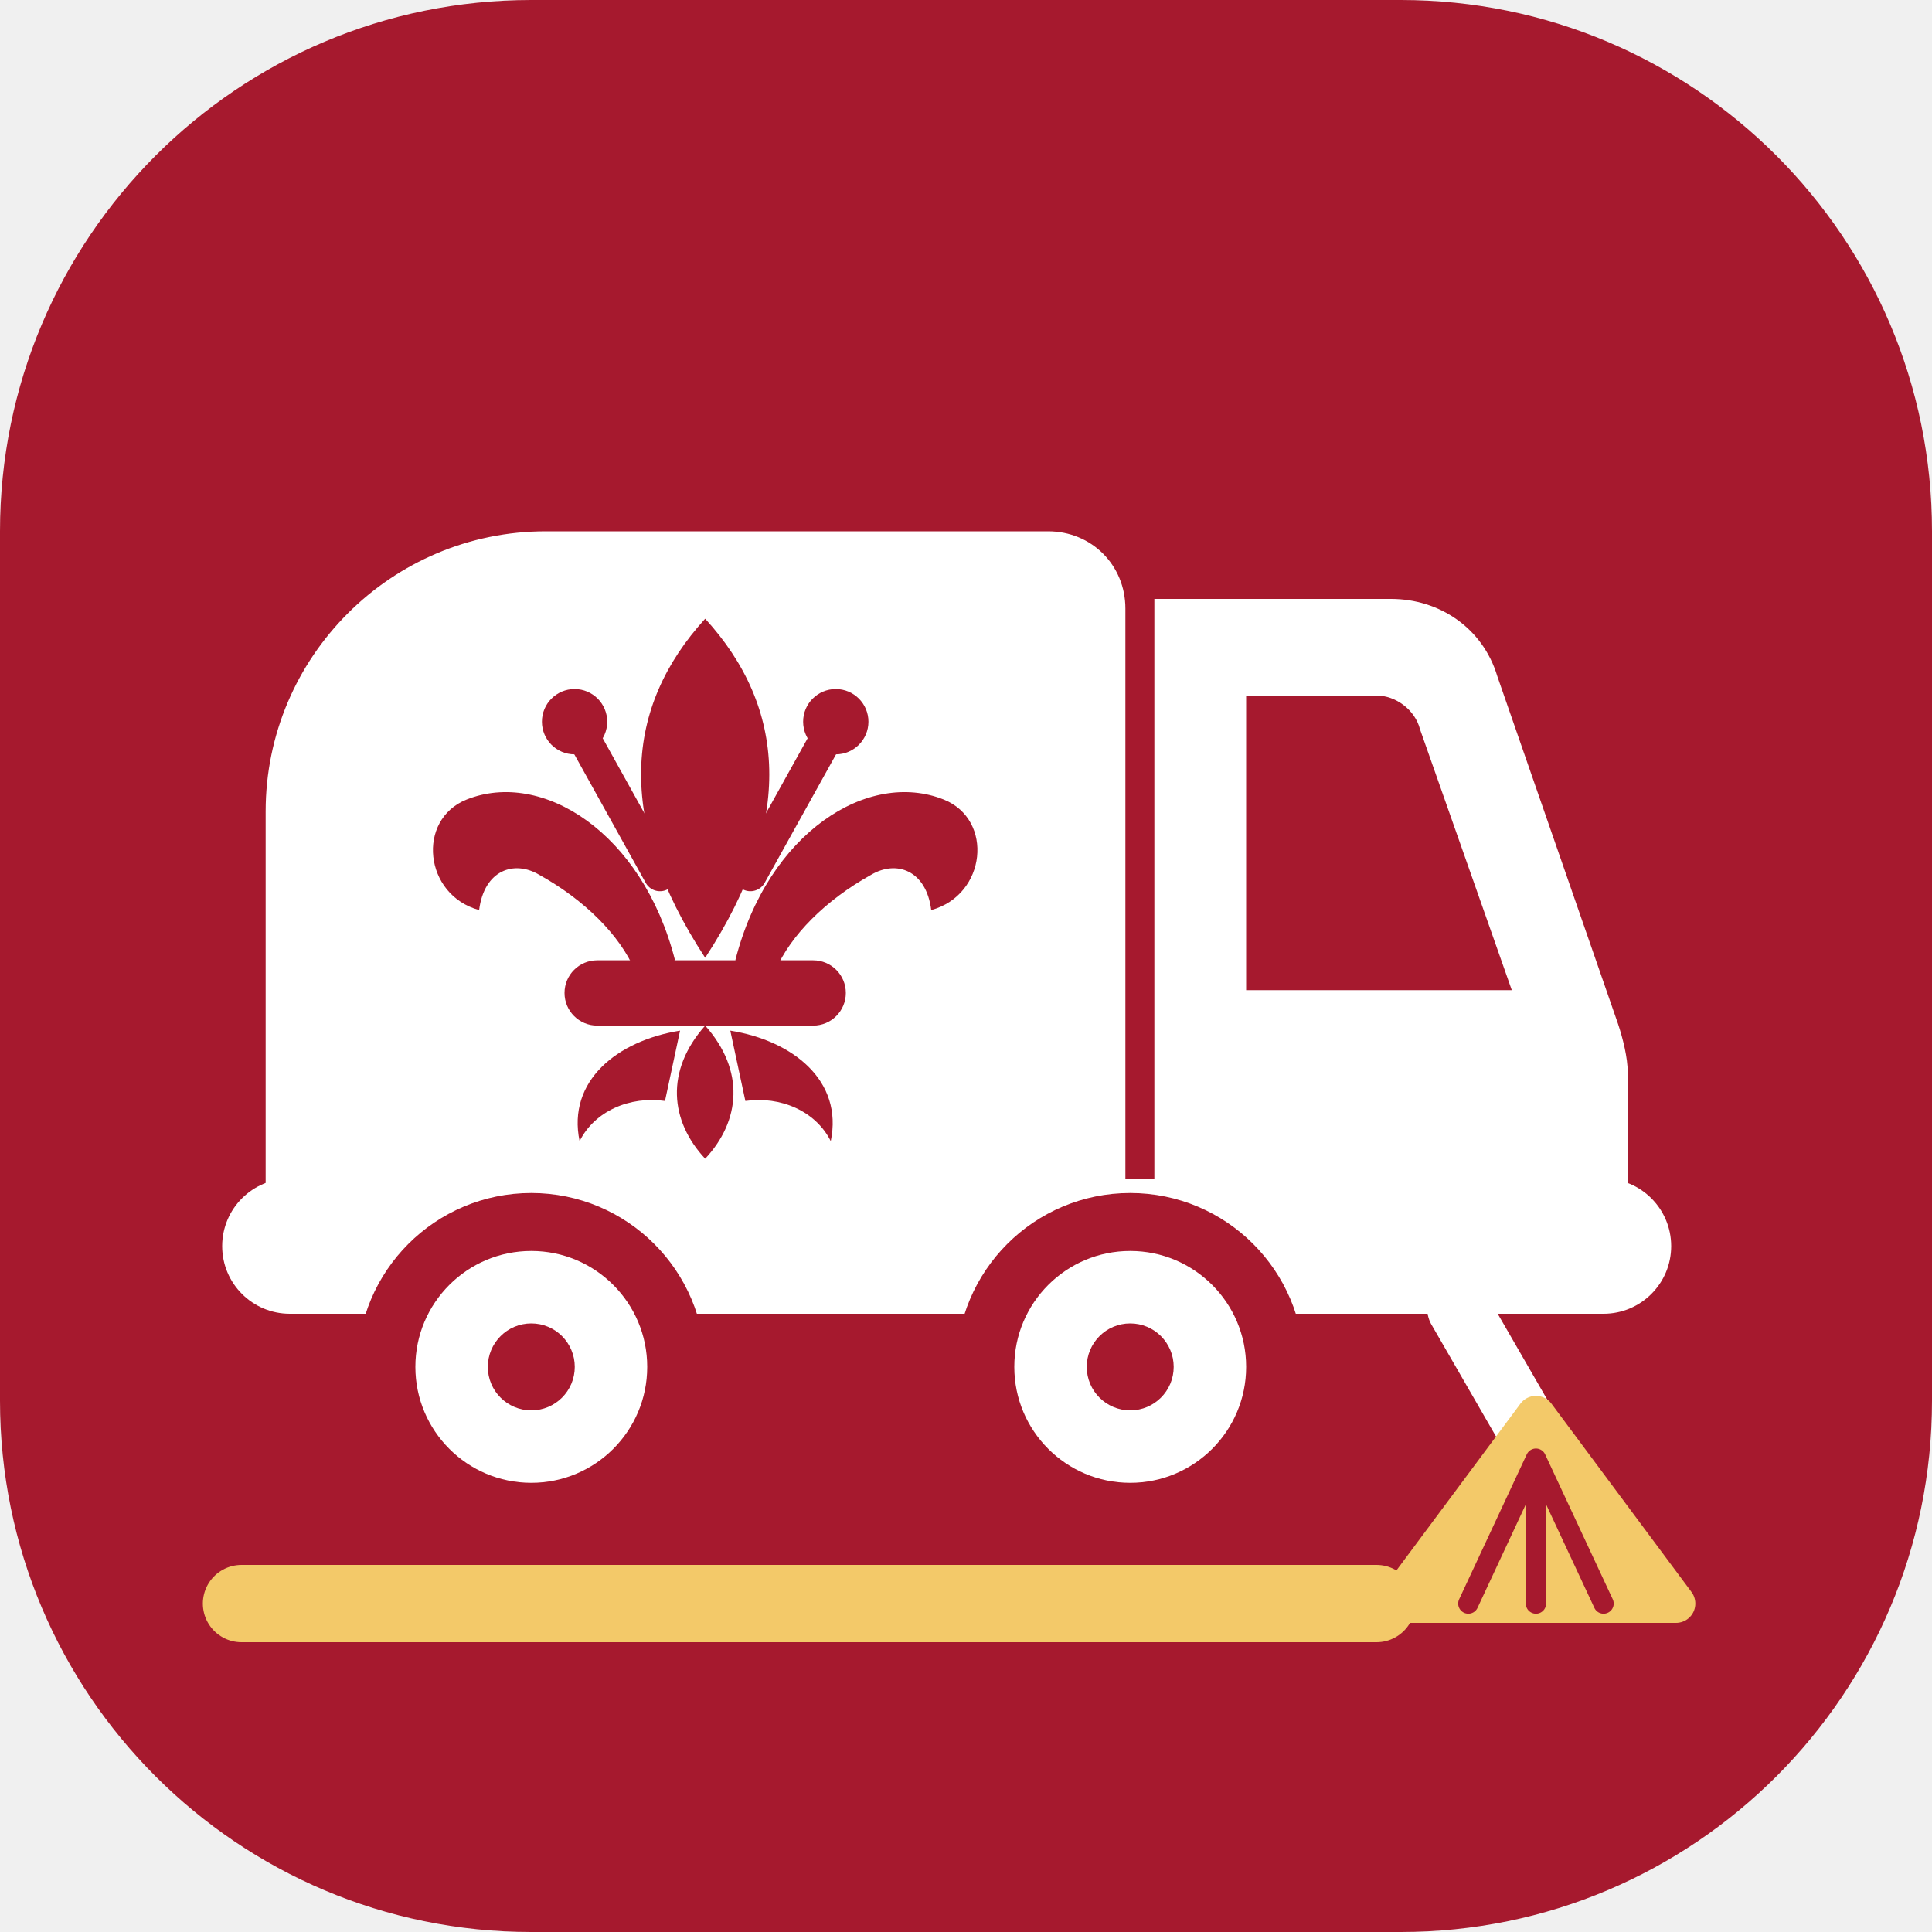
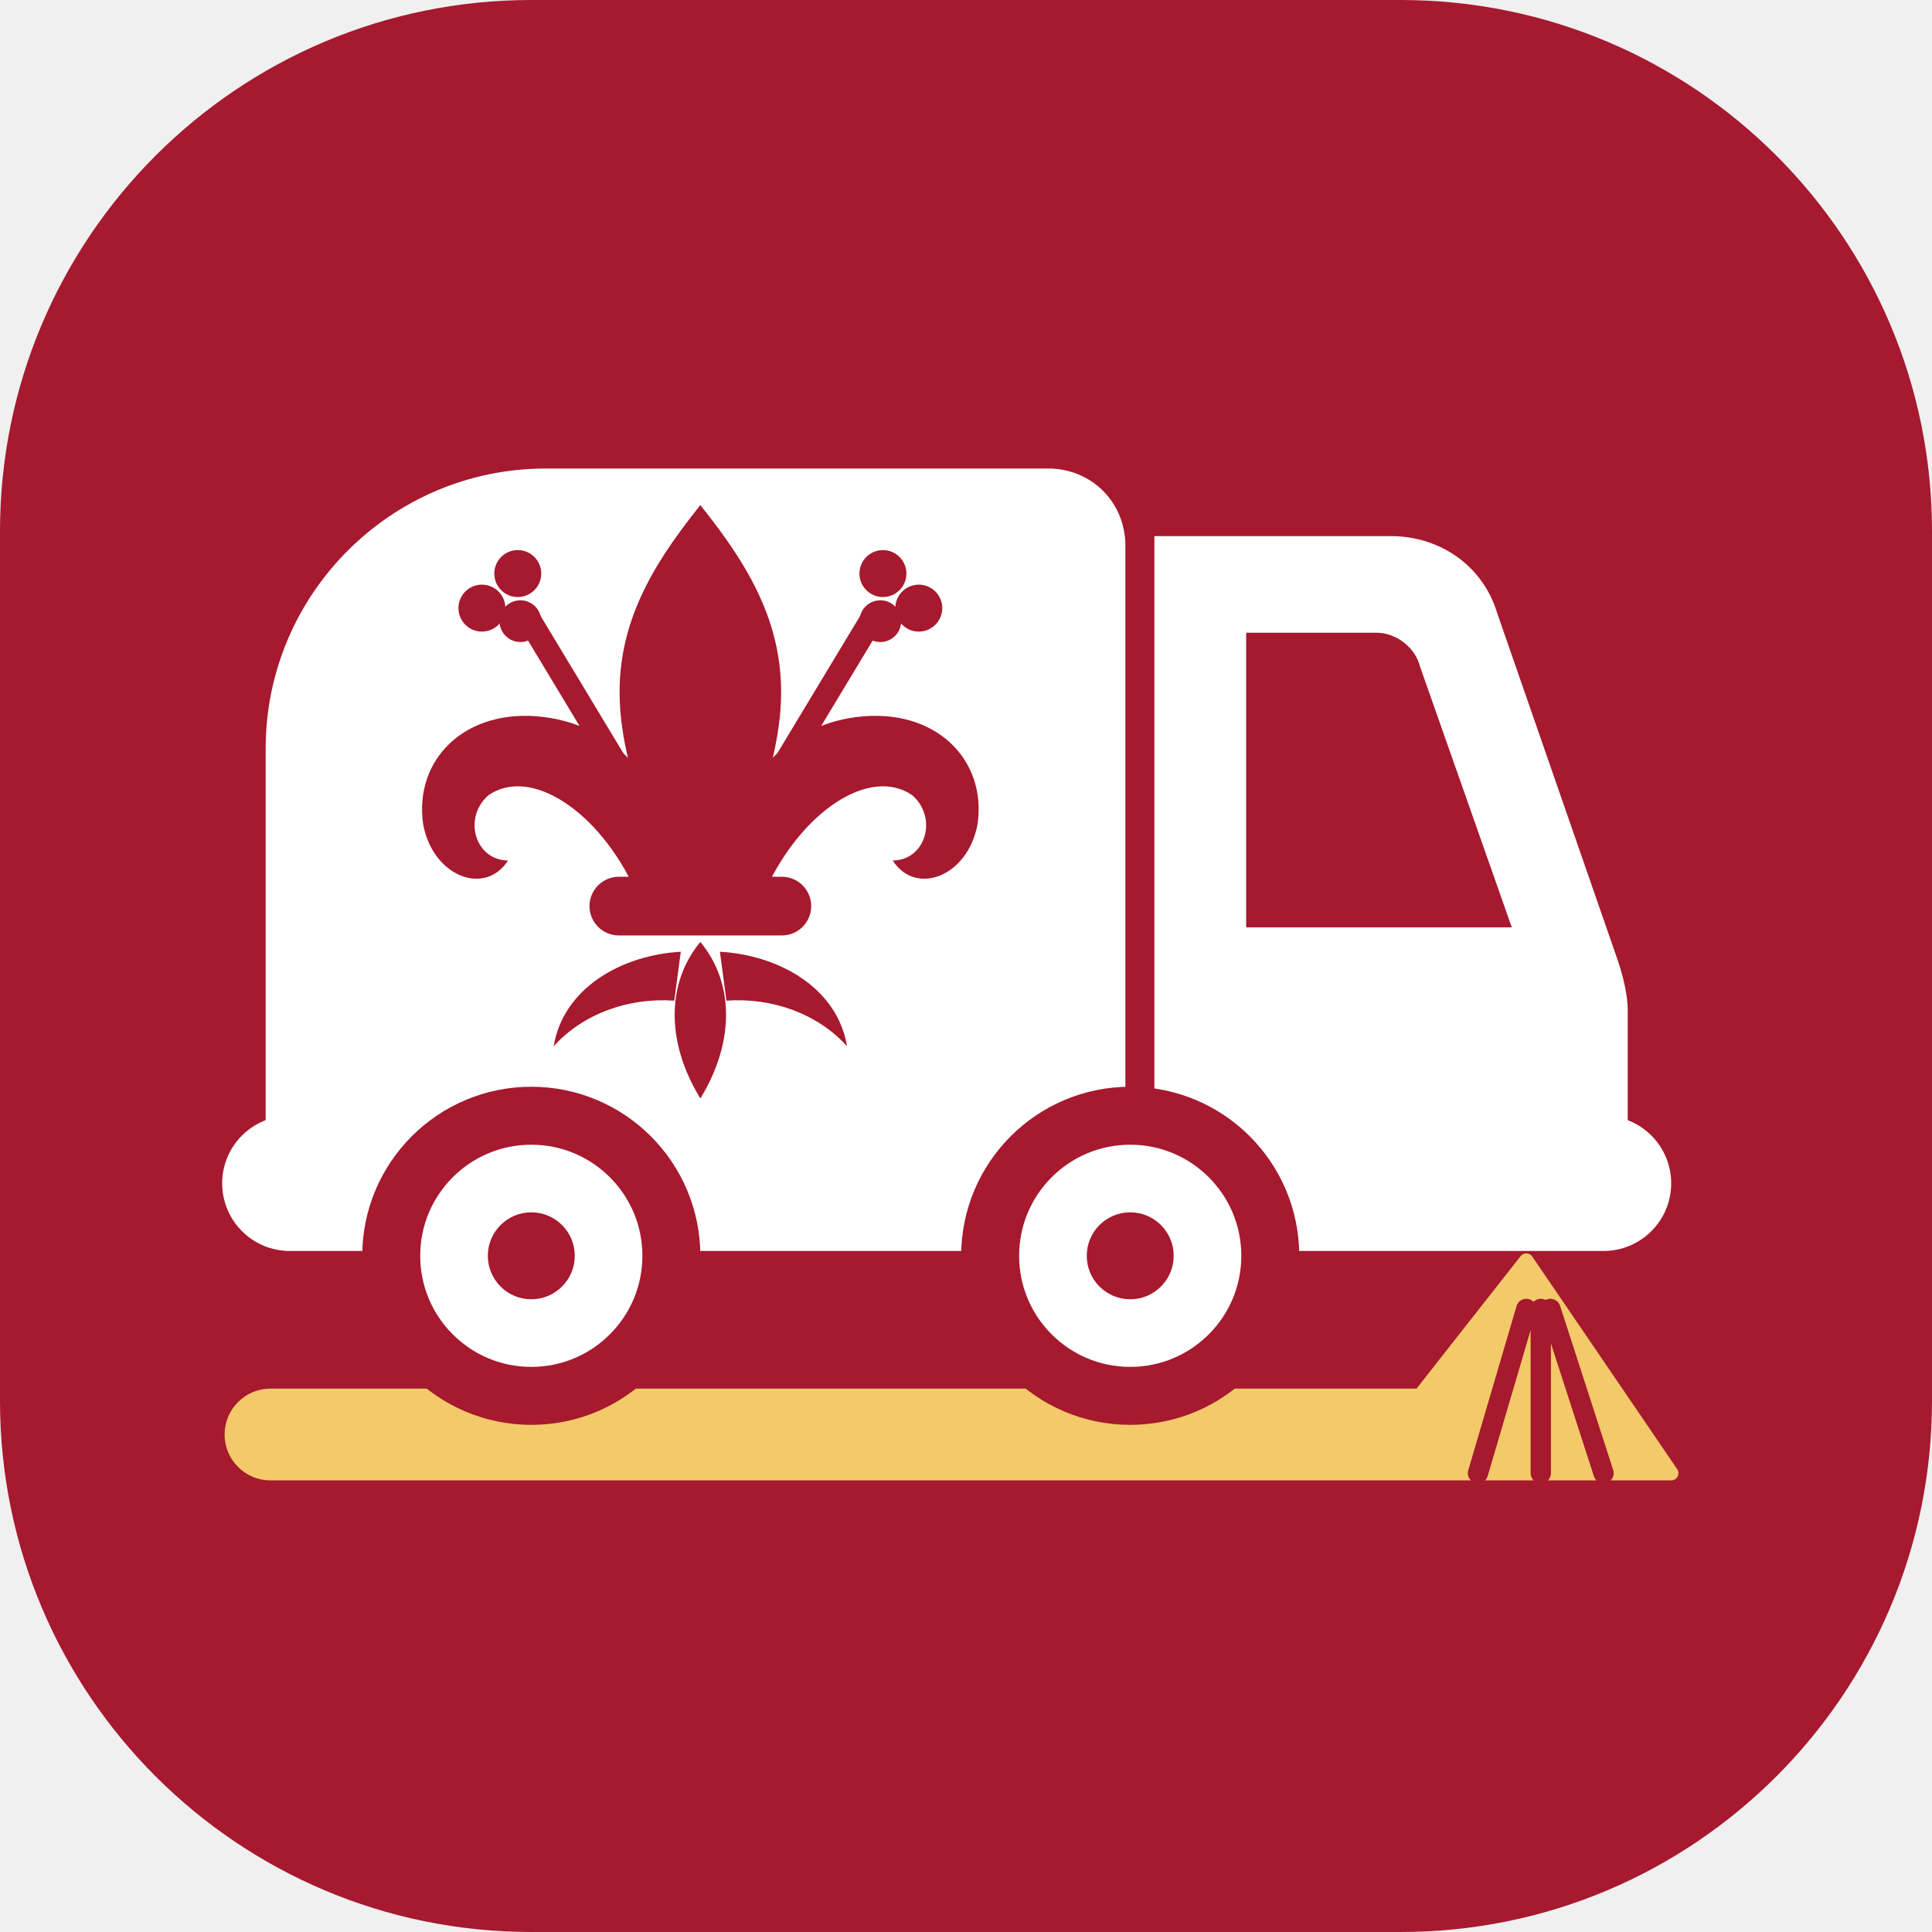
<svg xmlns="http://www.w3.org/2000/svg" viewBox="0 0 40 40">
  <rect width="40" height="40" rx="11" fill="#a6192e" />
-   <path d="M5 33.2h23.5" fill="none" stroke="#f3c969" stroke-width="1.6" stroke-linecap="round" />
-   <g fill="#fff">
-     <path d="M5.5 26V16.8c0-3.2 2.6-5.8 5.8-5.8h10.4c.9 0 1.6.7 1.6 1.6V26z" />
-     <path d="M23.9 12.4h4.9c1 0 1.9.6 2.2 1.6l2.5 7.2c.1.3.2.7.2 1V26h-9.8z" />
-     <rect x="4.6" y="24.4" width="30" height="2.8" rx="1.4" />
-   </g>
-   <path d="M25.8 14.4h2.7c.4 0 .8.3.9.7l1.9 5.4h-5.5z" fill="#a6192e" />
-   <g fill="#fff" stroke="#a6192e" stroke-width="1.2">
-     <circle cx="11" cy="28.3" r="3" />
-     <circle cx="23.4" cy="28.3" r="3" />
-   </g>
-   <g fill="#a6192e">
-     <circle cx="11" cy="28.3" r=".9" />
-     <circle cx="23.4" cy="28.3" r=".9" />
-   </g>
-   <path d="M30.2 27.1l1.5 2.6" stroke="#fff" stroke-width="1.3" stroke-linecap="round" />
-   <path d="M31.8 29.3l2.9 3.9h-5.8z" fill="#f3c969" stroke="#f3c969" stroke-width=".8" stroke-linejoin="round" />
-   <path d="M30.4 33.2l1.4-3M31.8 33.2v-3M33.2 33.2l-1.4-3" stroke="#a6192e" stroke-width=".42" stroke-linecap="round" />
-   <g transform="translate(14.6 18.4) scale(.52) translate(-20 -15.75)" fill="#a6192e">
-     <path d="M20 5c3.2 3.5 3.6 8 0 13.5c-3.6-5.5-3.2-10 0-13.5z" />
-     <path d="M21.2 18.6c1.3-5.1 5.3-7.6 8.3-6.4c2 .8 1.7 3.8-.5 4.4c-.2-1.6-1.4-2-2.4-1.4c-1.8 1-3.2 2.4-3.8 3.8z" />
-     <path d="M18.8 18.6c-1.3-5.1-5.3-7.6-8.3-6.4c-2 .8-1.7 3.8.5 4.4c.2-1.6 1.4-2 2.4-1.4c1.8 1 3.2 2.4 3.8 3.8z" />
-     <path d="M21.8 15.2l3-5.4M18.2 15.2l-3-5.4" fill="none" stroke="#a6192e" stroke-width="1.3" stroke-linecap="round" />
-     <circle cx="25.2" cy="9.1" r="1.3" />
-     <circle cx="14.8" cy="9.1" r="1.3" />
-     <rect x="14.4" y="18.6" width="11.2" height="2.6" rx="1.3" />
-     <path d="M20 21.2c1.6 1.8 1.4 3.8 0 5.3c-1.4-1.5-1.6-3.5 0-5.3z" />
-     <path d="M21 21.4c2.5.4 4.5 2 4 4.4c-.6-1.2-2-1.8-3.4-1.6z" />
-     <path d="M19 21.4c-2.5.4-4.5 2-4 4.4c.6-1.2 2-1.8 3.4-1.6z" />
+   <g transform="translate(0 -1.3)">
+     <path d="M5.6 30.2H29.4L31.6 27.4L34.6 31.8H5.6A.8 .8 0 0 1 5.6 30.2Z" fill="#f3c969" stroke="#f3c969" stroke-width=".3" stroke-linejoin="round" />
+     <path d="M30.6 31.8l1-3.4M31.9 31.8v-3.4M33.2 31.8l-1.1-3.4" stroke="#a6192e" stroke-width=".42" stroke-linecap="round" />
+     <g fill="#fff">
+       <path d="M5.5 26V16.8c0-3.2 2.6-5.8 5.8-5.8h10.4c.9 0 1.6.7 1.6 1.6V26z" />
+       <path d="M23.9 12.4h4.9c1 0 1.9.6 2.2 1.6l2.5 7.2c.1.3.2.7.2 1V26h-9.8z" />
+       <rect x="4.6" y="24.4" width="30" height="2.8" rx="1.4" />
+     </g>
+     <path d="M25.8 14.4h2.7c.4 0 .8.3.9.7l1.9 5.4h-5.5z" fill="#a6192e" />
+     <g fill="#fff" stroke="#a6192e" stroke-width="1.2">
+       <circle cx="11" cy="27.3" r="2.9" />
+       <circle cx="23.4" cy="27.3" r="2.9" />
+     </g>
+     <g fill="#a6192e">
+       <circle cx="11" cy="27.3" r=".9" />
+       <circle cx="23.4" cy="27.3" r=".9" />
+     </g>
+     <g transform="translate(14.5 17.9) scale(.135) translate(-50 -48.5)" fill="#a6192e">
+       <path d="M53 62C54 47 62 37 74 35.5C86 34 94 42 92.5 52C91 60 83 63 79.5 57.5C84.5 57.5 86.5 51 82.5 47.5C76 43 65.5 50 60 62Z" />
+       <path d="M55.5 55L76 21" fill="none" stroke="#a6192e" stroke-width="3.6" stroke-linecap="round" />
+       <circle cx="78" cy="13.5" r="3.6" />
+       <circle cx="83.5" cy="18.8" r="3.6" />
+       <circle cx="77.6" cy="20.8" r="3.2" />
+       <path d="M53 71.5C62 72 71 77 72.5 86C68 81 61 78.5 54 79Z" />
+       <g transform="matrix(-1 0 0 1 100 0)">
+         <path d="M53 62C54 47 62 37 74 35.5C86 34 94 42 92.5 52C91 60 83 63 79.5 57.5C84.5 57.5 86.5 51 82.5 47.5C76 43 65.5 50 60 62Z" />
+         <path d="M55.5 55L76 21" fill="none" stroke="#a6192e" stroke-width="3.6" stroke-linecap="round" />
+         <circle cx="78" cy="13.5" r="3.6" />
+         <circle cx="83.5" cy="18.8" r="3.6" />
+         <circle cx="77.6" cy="20.8" r="3.2" />
+         <path d="M53 71.5C62 72 71 77 72.5 86C68 81 61 78.5 54 79Z" />
+       </g>
+       <path d="M50 3C58 13 64 23 62 37C60.5 48 55.5 56 53 62H47C44.5 56 39.5 48 38 37C36 23 42 13 50 3Z" />
+       <rect x="33" y="60" width="34" height="9" rx="4.5" />
+       <path d="M50 70C55 76 55.5 85 50 94C44.5 85 45 76 50 70Z" />
+     </g>
  </g>
</svg>
